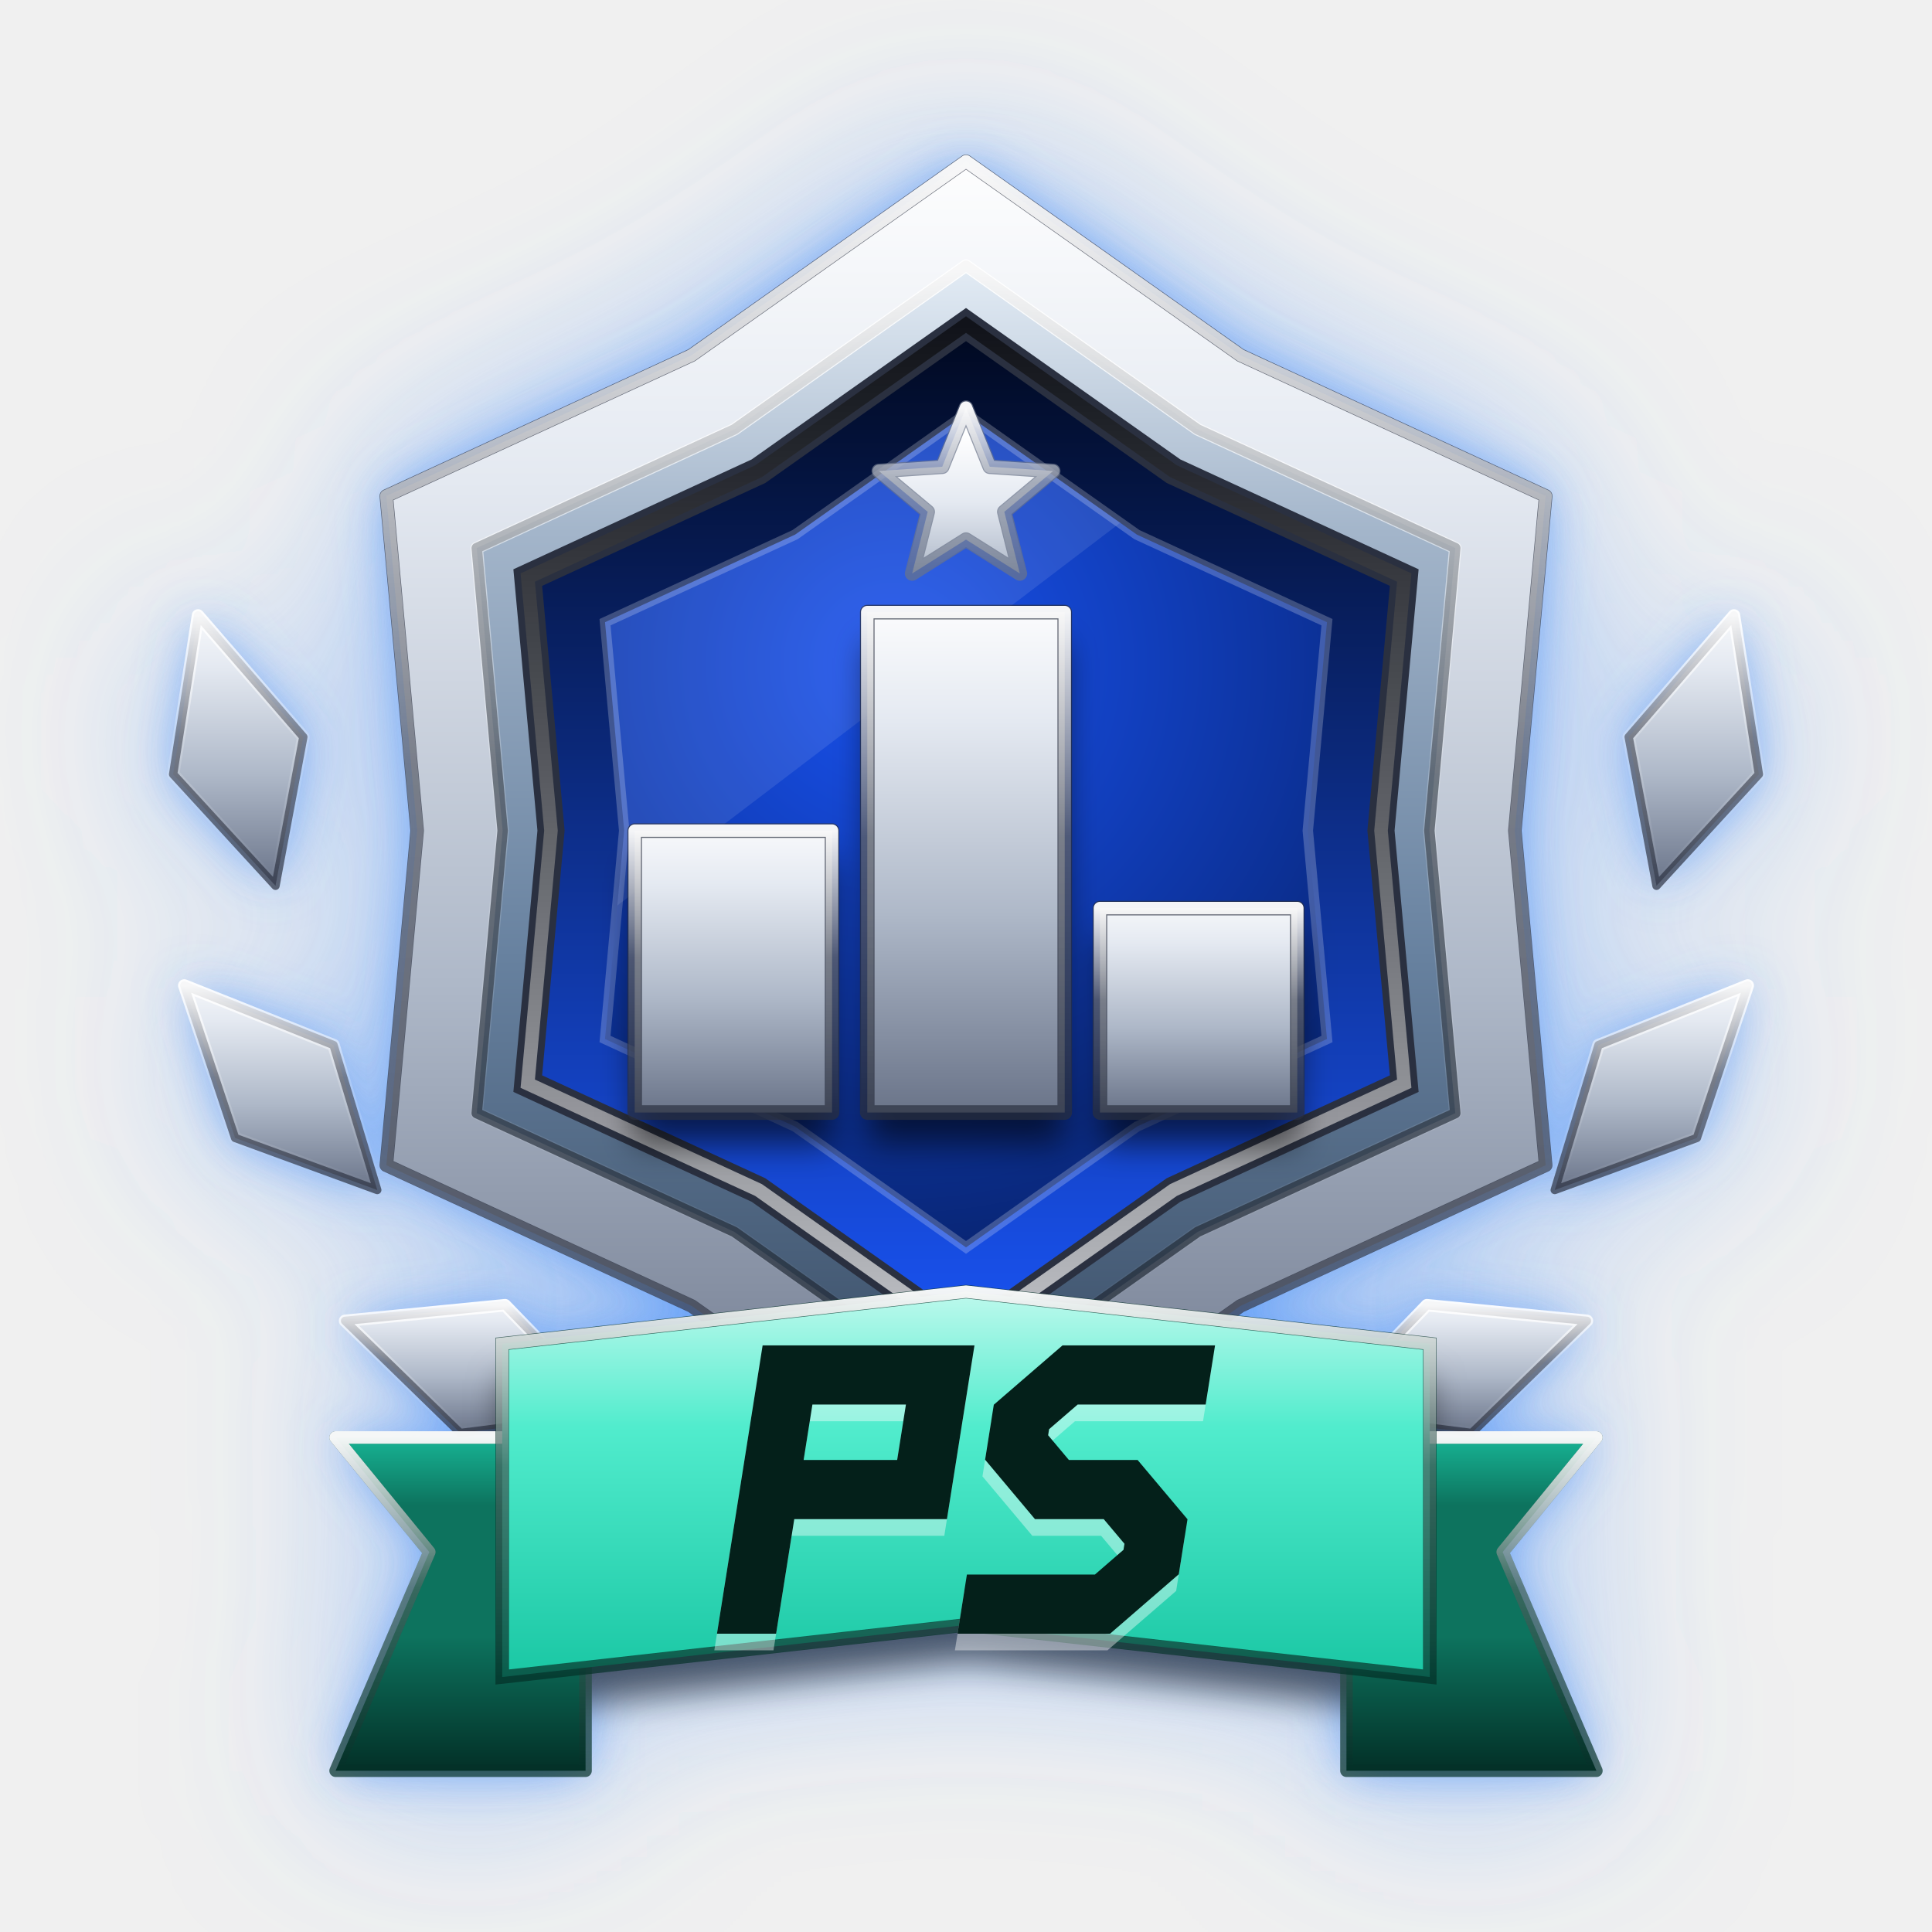
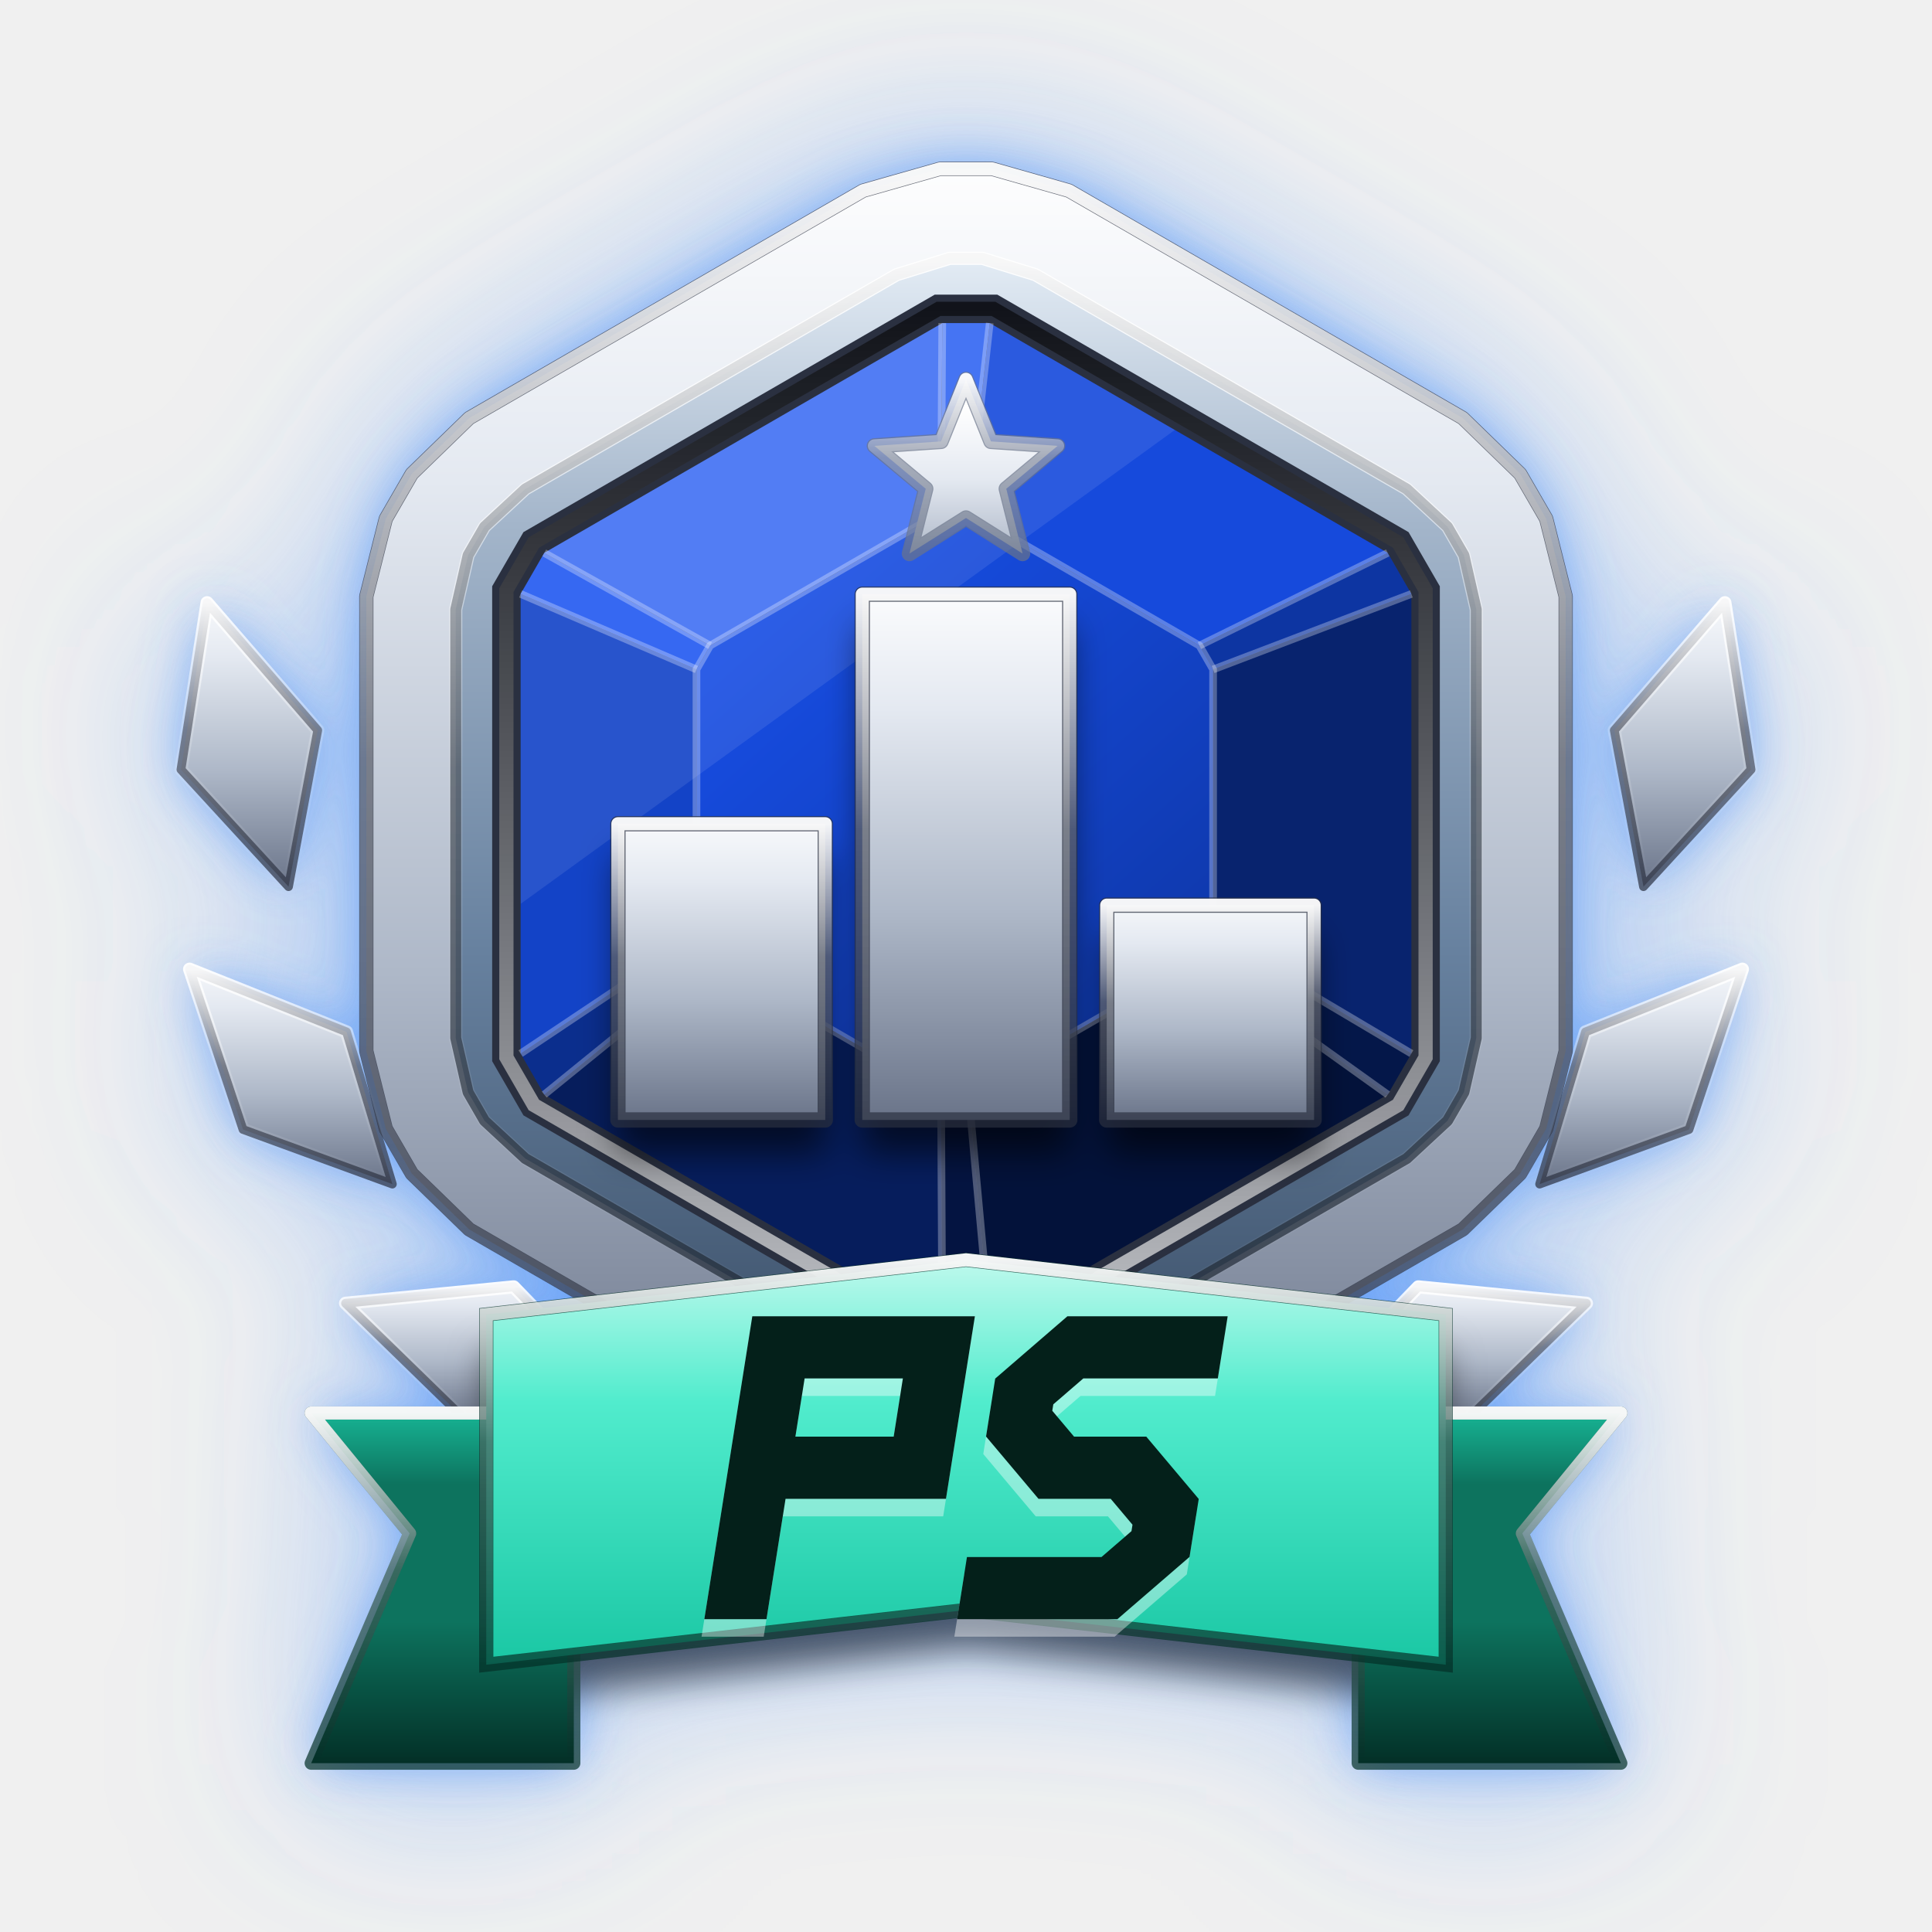
<svg xmlns="http://www.w3.org/2000/svg" viewBox="0 0 256 256" width="256" height="256">
  <defs>
    <linearGradient id="season-finalist-ps-rim" x1="0" y1="0" x2="0" y2="1">
      <stop offset="0" stop-color="#fff" stop-opacity="0.95" />
      <stop offset="0.45" stop-color="#fff" stop-opacity="0.2" />
      <stop offset="1" stop-color="#fff" stop-opacity="0" />
    </linearGradient>
    <linearGradient id="season-finalist-ps-lip" x1="0" y1="0" x2="0" y2="1">
      <stop offset="0" stop-color="#000" stop-opacity="0.6" />
      <stop offset="1" stop-color="#fff" stop-opacity="0.7" />
    </linearGradient>
    <filter id="season-finalist-ps-sh" x="-30%" y="-30%" width="160%" height="160%">
      <feGaussianBlur stdDeviation="1.6" />
    </filter>
    <mask id="season-finalist-ps-notch" maskUnits="userSpaceOnUse" x="-200" y="-200" width="656" height="656">
      <rect x="-200" y="-200" width="656" height="656" fill="#fff" />
    </mask>
-     <linearGradient id="season-finalist-ps-g0" gradientUnits="userSpaceOnUse" x1="0" y1="186.38" x2="0" y2="201.25">
-       <stop offset="0" stop-color="#ffffff" />
-       <stop offset="0.25" stop-color="#e4e9f1" />
-       <stop offset="0.62" stop-color="#aeb8c8" />
-       <stop offset="1" stop-color="#6a7489" />
-     </linearGradient>
-     <linearGradient id="season-finalist-ps-g1" gradientUnits="userSpaceOnUse" x1="0" y1="171.57" x2="0" y2="185.84">
-       <stop offset="0" stop-color="#ffffff" />
-       <stop offset="0.25" stop-color="#e4e9f1" />
-       <stop offset="0.62" stop-color="#aeb8c8" />
-       <stop offset="1" stop-color="#6a7489" />
-     </linearGradient>
-     <linearGradient id="season-finalist-ps-g2" gradientUnits="userSpaceOnUse" x1="0" y1="140.87" x2="0" y2="162.51">
-       <stop offset="0" stop-color="#ffffff" />
-       <stop offset="0.25" stop-color="#e4e9f1" />
-       <stop offset="0.62" stop-color="#aeb8c8" />
-       <stop offset="1" stop-color="#6a7489" />
-     </linearGradient>
-     <linearGradient id="season-finalist-ps-g3" gradientUnits="userSpaceOnUse" x1="0" y1="105.34" x2="0" y2="133.3">
-       <stop offset="0" stop-color="#ffffff" />
-       <stop offset="0.25" stop-color="#e4e9f1" />
-       <stop offset="0.62" stop-color="#aeb8c8" />
-       <stop offset="1" stop-color="#6a7489" />
-     </linearGradient>
-     <linearGradient id="season-finalist-ps-disha" gradientUnits="userSpaceOnUse" x1="0" y1="81" x2="0" y2="175">
-       <stop offset="0" stop-color="#010a23" />
-       <stop offset="1" stop-color="#1952f0" />
-     </linearGradient>
-     <radialGradient id="season-finalist-ps-dishb" gradientUnits="userSpaceOnUse" cx="121.07" cy="111.99" r="68.04">
+     <linearGradient id="season-finalist-ps-g0" gradientUnits="userSpaceOnUse" x1="0" y1="182.18" x2="0" y2="197.05">
+       <stop offset="0" stop-color="#ffffff" />
+       <stop offset="0.25" stop-color="#e4e9f1" />
+       <stop offset="0.62" stop-color="#aeb8c8" />
+       <stop offset="1" stop-color="#6a7489" />
+     </linearGradient>
+     <linearGradient id="season-finalist-ps-g1" gradientUnits="userSpaceOnUse" x1="0" y1="168.32" x2="0" y2="182.59">
+       <stop offset="0" stop-color="#ffffff" />
+       <stop offset="0.25" stop-color="#e4e9f1" />
+       <stop offset="0.62" stop-color="#aeb8c8" />
+       <stop offset="1" stop-color="#6a7489" />
+     </linearGradient>
+     <linearGradient id="season-finalist-ps-g2" gradientUnits="userSpaceOnUse" x1="0" y1="139.29" x2="0" y2="160.93">
+       <stop offset="0" stop-color="#ffffff" />
+       <stop offset="0.25" stop-color="#e4e9f1" />
+       <stop offset="0.62" stop-color="#aeb8c8" />
+       <stop offset="1" stop-color="#6a7489" />
+     </linearGradient>
+     <linearGradient id="season-finalist-ps-g3" gradientUnits="userSpaceOnUse" x1="0" y1="105.8" x2="0" y2="133.75">
+       <stop offset="0" stop-color="#ffffff" />
+       <stop offset="0.25" stop-color="#e4e9f1" />
+       <stop offset="0.62" stop-color="#aeb8c8" />
+       <stop offset="1" stop-color="#6a7489" />
+     </linearGradient>
+     <linearGradient id="season-finalist-ps-pl" gradientUnits="userSpaceOnUse" x1="103.37" y1="99.54" x2="150.58" y2="152.61">
      <stop offset="0" stop-color="#1952f0" />
-       <stop offset="0.55" stop-color="#0d34a0" />
-       <stop offset="1" stop-color="#061d5b" />
-     </radialGradient>
-     <clipPath id="season-finalist-ps-dishc">
-       <path d="M128 87.98L144.41 99.58L162.66 107.99L160.82 128L162.66 148.01L144.41 156.42L128 168.02L111.59 156.42L93.34 148.01L95.18 128L93.34 107.99L111.59 99.58Z" />
+       <stop offset="1" stop-color="#0d34a0" />
+     </linearGradient>
+     <clipPath id="season-finalist-ps-gl">
+       <path d="M125.83 82.25L130.17 82.25L166.54 103.25L168.7 107L168.7 149L166.54 152.75L130.17 173.75L125.83 173.75L89.46 152.75L87.3 149L87.3 107L89.46 103.25Z" />
    </clipPath>
    <linearGradient id="season-finalist-ps-g4" gradientUnits="userSpaceOnUse" x1="0" y1="126" x2="0" y2="155.07">
      <stop offset="0" stop-color="#ffffff" />
      <stop offset="0.25" stop-color="#e4e9f1" />
      <stop offset="0.62" stop-color="#aeb8c8" />
      <stop offset="1" stop-color="#6a7489" />
    </linearGradient>
    <linearGradient id="season-finalist-ps-g5" gradientUnits="userSpaceOnUse" x1="0" y1="105.02" x2="0" y2="155.07">
      <stop offset="0" stop-color="#ffffff" />
      <stop offset="0.25" stop-color="#e4e9f1" />
      <stop offset="0.62" stop-color="#aeb8c8" />
      <stop offset="1" stop-color="#6a7489" />
    </linearGradient>
    <linearGradient id="season-finalist-ps-g6" gradientUnits="userSpaceOnUse" x1="0" y1="133.44" x2="0" y2="155.07">
      <stop offset="0" stop-color="#ffffff" />
      <stop offset="0.25" stop-color="#e4e9f1" />
      <stop offset="0.62" stop-color="#aeb8c8" />
      <stop offset="1" stop-color="#6a7489" />
    </linearGradient>
    <linearGradient id="season-finalist-ps-g7" gradientUnits="userSpaceOnUse" x1="0" y1="85.39" x2="0" y2="103.31">
      <stop offset="0" stop-color="#ffffff" />
      <stop offset="0.25" stop-color="#ffffff" />
      <stop offset="0.62" stop-color="#e4e9f1" />
      <stop offset="1" stop-color="#aeb8c8" />
    </linearGradient>
-     <linearGradient id="season-finalist-ps-sea" gradientUnits="userSpaceOnUse" x1="0" y1="172.27" x2="0" y2="209.27">
+     <linearGradient id="season-finalist-ps-sea" gradientUnits="userSpaceOnUse" x1="0" y1="167.85" x2="0" y2="204.85">
      <stop offset="0" stop-color="#bef9ed" />
      <stop offset="0.35" stop-color="#51eccd" />
      <stop offset="1" stop-color="#1ac7a4" />
    </linearGradient>
-     <linearGradient id="season-finalist-ps-g8" gradientUnits="userSpaceOnUse" x1="0" y1="184.27" x2="0" y2="218.27">
+     <linearGradient id="season-finalist-ps-g8" gradientUnits="userSpaceOnUse" x1="0" y1="179.85" x2="0" y2="213.85">
      <stop offset="0" stop-color="#1ac7a4" />
      <stop offset="0.25" stop-color="#0d735e" />
      <stop offset="0.62" stop-color="#0d735e" />
      <stop offset="1" stop-color="#033027" />
    </linearGradient>
    <filter id="season-finalist-ps-aw" x="-60%" y="-60%" width="220%" height="220%">
      <feGaussianBlur stdDeviation="9" />
    </filter>
    <filter id="season-finalist-ps-at" x="-60%" y="-60%" width="220%" height="220%">
      <feGaussianBlur stdDeviation="2.4" />
    </filter>
-     <linearGradient id="season-finalist-ps-g9" gradientUnits="userSpaceOnUse" x1="0" y1="71.75" x2="0" y2="182.25">
+     <linearGradient id="season-finalist-ps-g9" gradientUnits="userSpaceOnUse" x1="0" y1="74.33" x2="0" y2="179.67">
      <stop offset="0" stop-color="#e8f0f8" />
      <stop offset="0.25" stop-color="#a3b5ca" />
      <stop offset="0.62" stop-color="#67819f" />
      <stop offset="1" stop-color="#3b4f68" />
    </linearGradient>
-     <linearGradient id="season-finalist-ps-g10" gradientUnits="userSpaceOnUse" x1="0" y1="61.73" x2="0" y2="192.27">
+     <linearGradient id="season-finalist-ps-g10" gradientUnits="userSpaceOnUse" x1="0" y1="66.15" x2="0" y2="187.85">
      <stop offset="0" stop-color="#ffffff" />
      <stop offset="0.25" stop-color="#e4e9f1" />
      <stop offset="0.62" stop-color="#aeb8c8" />
      <stop offset="1" stop-color="#6a7489" />
    </linearGradient>
    <clipPath id="season-finalist-ps-clip">
-       <path d="M128 81L147.27 94.62L168.7 104.5L166.54 128L168.7 151.5L147.27 161.38L128 175L108.73 161.38L87.3 151.5L89.46 128L87.3 104.5L108.73 94.62Z" />
+       <path d="M125.83 82.25L130.17 82.25L166.54 103.25L168.7 107L168.7 149L166.54 152.75L130.17 173.75L125.83 173.75L89.46 152.75L87.3 149L87.3 107L89.46 103.25Z" />
    </clipPath>
  </defs>
-   <g transform="translate(128 128) scale(1.38) translate(-128 -141)">
+   <g transform="translate(128 128) scale(1.45) translate(-128 -141)">
    <g data-camada="aura" opacity="0.85" fill="#3886fa">
-       <path d="M128 63.73L154.35 82.36L183.66 95.87L180.7 128L183.66 160.13L154.35 173.64L128 192.27L101.65 173.64L72.34 160.13L75.3 128L72.34 95.87L101.65 82.36ZM132.13 193.01L145.9 188.38L158.86 196.77L144.09 201.25ZM111.91 201.25L97.14 196.77L110.1 188.38L123.87 193.01ZM162.14 184.01L172.26 173.57L187.62 175.07L176.56 185.84ZM79.44 185.84L68.38 175.07L83.74 173.57L93.86 184.01ZM184.53 162.51L188.73 148.59L203.06 142.87L198.18 157.51ZM57.82 157.51L52.94 142.87L67.27 148.59L71.47 162.51ZM194.3 133.3L191.63 119.01L201.74 107.34L204.13 122.59ZM51.87 122.59L54.26 107.34L64.37 119.01L61.7 133.3ZM83.47 177.27L128 172.27L172.53 177.27L172.53 209.27L128 204.27L83.47 209.27ZM91.47 186.27L67.47 186.27L76.47 197.27L67.47 218.27L91.47 218.27ZM164.53 218.27L188.53 218.27L179.53 197.27L188.53 186.27L164.53 186.27Z" filter="url(#season-finalist-ps-aw)" opacity="0.63" />
-       <path d="M128 63.73L154.35 82.36L183.66 95.87L180.7 128L183.66 160.13L154.35 173.64L128 192.27L101.65 173.64L72.34 160.13L75.3 128L72.34 95.87L101.65 82.36ZM132.13 193.01L145.9 188.38L158.86 196.77L144.09 201.25ZM111.91 201.25L97.14 196.77L110.1 188.38L123.87 193.01ZM162.14 184.01L172.26 173.57L187.62 175.07L176.56 185.84ZM79.44 185.84L68.38 175.07L83.74 173.57L93.86 184.01ZM184.53 162.51L188.73 148.59L203.06 142.87L198.18 157.51ZM57.82 157.51L52.94 142.87L67.27 148.59L71.47 162.51ZM194.3 133.3L191.63 119.01L201.74 107.34L204.13 122.59ZM51.87 122.59L54.26 107.34L64.37 119.01L61.7 133.3ZM83.47 177.27L128 172.27L172.53 177.27L172.53 209.27L128 204.27L83.47 209.27ZM91.47 186.27L67.47 186.27L76.47 197.27L67.47 218.27L91.47 218.27ZM164.53 218.27L188.53 218.27L179.53 197.27L188.53 186.27L164.53 186.27Z" filter="url(#season-finalist-ps-at)" opacity="0.78" />
+       <path d="M118.59 70.15L125.62 68.15L130.38 68.15L137.41 70.15L173.4 90.93L178.64 96.02L181.02 100.13L182.8 107.22L182.8 148.78L181.02 155.87L178.64 159.98L173.4 165.07L137.41 185.85L130.38 187.85L125.62 187.85L118.59 185.85L82.6 165.07L77.36 159.98L74.98 155.87L73.2 148.78L73.2 107.22L74.98 100.13L77.36 96.02L82.6 90.93ZM131.06 188.81L144.84 184.18L157.79 192.56L143.03 197.05ZM112.97 197.05L98.21 192.56L111.16 184.18L124.94 188.81ZM159.22 180.76L169.34 170.32L184.7 171.82L173.64 182.59ZM82.36 182.59L71.3 171.82L86.66 170.32L96.78 180.76ZM180.42 160.93L184.61 147.02L198.95 141.29L194.07 155.94ZM61.93 155.94L57.05 141.29L71.39 147.02L75.58 160.93ZM189.91 133.75L187.24 119.46L197.35 107.8L199.74 123.05ZM56.26 123.05L58.65 107.8L68.76 119.46L66.09 133.75ZM84.16 172.85L128 167.85L171.84 172.85L171.84 204.85L128 199.85L84.16 204.85ZM92.16 181.85L68.16 181.85L77.16 192.85L68.16 213.85L92.16 213.85ZM163.84 213.85L187.84 213.85L178.84 192.85L187.84 181.85L163.84 181.85Z" filter="url(#season-finalist-ps-aw)" opacity="0.63" />
+       <path d="M118.59 70.15L125.62 68.15L130.38 68.15L137.41 70.15L173.4 90.93L178.64 96.02L181.02 100.13L182.8 107.22L182.8 148.78L181.02 155.87L178.64 159.98L173.4 165.07L137.41 185.85L130.38 187.85L125.62 187.85L118.59 185.85L82.6 165.07L77.36 159.98L74.98 155.87L73.2 148.78L73.2 107.22L74.98 100.13L77.36 96.02L82.6 90.93ZM131.06 188.81L144.84 184.18L157.79 192.56L143.03 197.05ZM112.97 197.05L98.21 192.56L111.16 184.18L124.94 188.81ZM159.22 180.76L169.34 170.32L184.7 171.82L173.64 182.59ZM82.36 182.59L71.3 171.82L86.66 170.32L96.78 180.76ZM180.42 160.93L184.61 147.02L198.95 141.29L194.07 155.94ZM61.93 155.94L57.05 141.29L71.39 147.02L75.58 160.93ZM189.91 133.75L187.24 119.46L197.35 107.8L199.74 123.05ZM56.26 123.05L58.65 107.8L68.76 119.46L66.09 133.75ZM84.16 172.85L128 167.85L171.84 172.85L171.84 204.85L128 199.85L84.16 204.85ZM92.16 181.85L68.16 181.85L77.16 192.85L68.16 213.85L92.16 213.85ZM163.84 213.85L187.84 213.85L178.84 192.85L187.84 181.85L163.84 181.85Z" filter="url(#season-finalist-ps-at)" opacity="0.78" />
    </g>
    <g data-camada="raios" />
    <g data-camada="ornamentos">
-       <path d="M132.13 193.01L145.9 188.38L158.86 196.77L144.09 201.25Z" fill="url(#season-finalist-ps-g0)" stroke="#2a3040" stroke-opacity="0.7" stroke-width="0.8" stroke-linejoin="round" />
-       <path d="M132.13 193.01L145.9 188.38L158.86 196.77L144.09 201.25Z" fill="none" stroke="url(#season-finalist-ps-rim)" stroke-width="1.2" stroke-linejoin="round" />
-       <path d="M111.91 201.25L97.14 196.77L110.1 188.38L123.87 193.01Z" fill="url(#season-finalist-ps-g0)" stroke="#2a3040" stroke-opacity="0.7" stroke-width="0.8" stroke-linejoin="round" />
-       <path d="M111.91 201.25L97.14 196.77L110.1 188.38L123.87 193.01Z" fill="none" stroke="url(#season-finalist-ps-rim)" stroke-width="1.2" stroke-linejoin="round" />
-       <path d="M162.14 184.01L172.26 173.57L187.62 175.07L176.56 185.84Z" fill="url(#season-finalist-ps-g1)" stroke="#2a3040" stroke-opacity="0.7" stroke-width="0.8" stroke-linejoin="round" />
-       <path d="M162.14 184.01L172.26 173.57L187.62 175.07L176.56 185.84Z" fill="none" stroke="url(#season-finalist-ps-rim)" stroke-width="1.2" stroke-linejoin="round" />
-       <path d="M79.44 185.84L68.38 175.07L83.74 173.57L93.86 184.01Z" fill="url(#season-finalist-ps-g1)" stroke="#2a3040" stroke-opacity="0.7" stroke-width="0.8" stroke-linejoin="round" />
-       <path d="M79.44 185.84L68.38 175.07L83.74 173.57L93.86 184.01Z" fill="none" stroke="url(#season-finalist-ps-rim)" stroke-width="1.2" stroke-linejoin="round" />
-       <path d="M184.53 162.51L188.73 148.59L203.06 142.87L198.18 157.51Z" fill="url(#season-finalist-ps-g2)" stroke="#2a3040" stroke-opacity="0.7" stroke-width="0.8" stroke-linejoin="round" />
-       <path d="M184.53 162.51L188.73 148.59L203.06 142.87L198.18 157.51Z" fill="none" stroke="url(#season-finalist-ps-rim)" stroke-width="1.2" stroke-linejoin="round" />
-       <path d="M57.82 157.51L52.94 142.87L67.27 148.59L71.47 162.51Z" fill="url(#season-finalist-ps-g2)" stroke="#2a3040" stroke-opacity="0.7" stroke-width="0.8" stroke-linejoin="round" />
-       <path d="M57.82 157.51L52.94 142.87L67.27 148.59L71.47 162.51Z" fill="none" stroke="url(#season-finalist-ps-rim)" stroke-width="1.2" stroke-linejoin="round" />
-       <path d="M194.3 133.3L191.63 119.01L201.74 107.34L204.13 122.59Z" fill="url(#season-finalist-ps-g3)" stroke="#2a3040" stroke-opacity="0.7" stroke-width="0.8" stroke-linejoin="round" />
-       <path d="M194.3 133.3L191.63 119.01L201.74 107.34L204.13 122.59Z" fill="none" stroke="url(#season-finalist-ps-rim)" stroke-width="1.2" stroke-linejoin="round" />
-       <path d="M51.87 122.59L54.26 107.34L64.37 119.01L61.7 133.3Z" fill="url(#season-finalist-ps-g3)" stroke="#2a3040" stroke-opacity="0.7" stroke-width="0.8" stroke-linejoin="round" />
-       <path d="M51.87 122.59L54.26 107.34L64.37 119.01L61.7 133.3Z" fill="none" stroke="url(#season-finalist-ps-rim)" stroke-width="1.2" stroke-linejoin="round" />
+       <path d="M131.06 188.81L144.84 184.18L157.79 192.56L143.03 197.05Z" fill="url(#season-finalist-ps-g0)" stroke="#2a3040" stroke-opacity="0.7" stroke-width="0.8" stroke-linejoin="round" />
+       <path d="M131.06 188.81L144.84 184.18L157.79 192.56L143.03 197.05Z" fill="none" stroke="url(#season-finalist-ps-rim)" stroke-width="1.2" stroke-linejoin="round" />
+       <path d="M112.97 197.05L98.21 192.56L111.16 184.18L124.94 188.81Z" fill="url(#season-finalist-ps-g0)" stroke="#2a3040" stroke-opacity="0.7" stroke-width="0.8" stroke-linejoin="round" />
+       <path d="M112.97 197.05L98.21 192.56L111.16 184.18L124.94 188.81Z" fill="none" stroke="url(#season-finalist-ps-rim)" stroke-width="1.2" stroke-linejoin="round" />
+       <path d="M159.22 180.76L169.34 170.32L184.7 171.82L173.64 182.59Z" fill="url(#season-finalist-ps-g1)" stroke="#2a3040" stroke-opacity="0.7" stroke-width="0.8" stroke-linejoin="round" />
+       <path d="M159.22 180.76L169.34 170.32L184.7 171.82L173.64 182.59Z" fill="none" stroke="url(#season-finalist-ps-rim)" stroke-width="1.2" stroke-linejoin="round" />
+       <path d="M82.36 182.59L71.3 171.82L86.66 170.32L96.78 180.76Z" fill="url(#season-finalist-ps-g1)" stroke="#2a3040" stroke-opacity="0.7" stroke-width="0.8" stroke-linejoin="round" />
+       <path d="M82.36 182.59L71.3 171.82L86.66 170.32L96.78 180.76Z" fill="none" stroke="url(#season-finalist-ps-rim)" stroke-width="1.2" stroke-linejoin="round" />
+       <path d="M180.42 160.93L184.61 147.02L198.95 141.29L194.07 155.94Z" fill="url(#season-finalist-ps-g2)" stroke="#2a3040" stroke-opacity="0.7" stroke-width="0.8" stroke-linejoin="round" />
+       <path d="M180.42 160.93L184.61 147.02L198.95 141.29L194.07 155.94Z" fill="none" stroke="url(#season-finalist-ps-rim)" stroke-width="1.2" stroke-linejoin="round" />
+       <path d="M61.93 155.94L57.05 141.29L71.39 147.02L75.58 160.93Z" fill="url(#season-finalist-ps-g2)" stroke="#2a3040" stroke-opacity="0.7" stroke-width="0.8" stroke-linejoin="round" />
+       <path d="M61.93 155.94L57.05 141.29L71.39 147.02L75.58 160.93Z" fill="none" stroke="url(#season-finalist-ps-rim)" stroke-width="1.2" stroke-linejoin="round" />
+       <path d="M189.91 133.75L187.24 119.46L197.35 107.8L199.74 123.05Z" fill="url(#season-finalist-ps-g3)" stroke="#2a3040" stroke-opacity="0.7" stroke-width="0.8" stroke-linejoin="round" />
+       <path d="M189.91 133.75L187.24 119.46L197.35 107.8L199.74 123.05Z" fill="none" stroke="url(#season-finalist-ps-rim)" stroke-width="1.2" stroke-linejoin="round" />
+       <path d="M56.26 123.05L58.65 107.8L68.76 119.46L66.09 133.75Z" fill="url(#season-finalist-ps-g3)" stroke="#2a3040" stroke-opacity="0.7" stroke-width="0.8" stroke-linejoin="round" />
+       <path d="M56.26 123.05L58.65 107.8L68.76 119.46L66.09 133.75Z" fill="none" stroke="url(#season-finalist-ps-rim)" stroke-width="1.2" stroke-linejoin="round" />
    </g>
    <g data-camada="moldura" mask="url(#season-finalist-ps-notch)">
-       <path d="M128 63.73L154.35 82.36L183.66 95.87L180.7 128L183.66 160.13L154.35 173.64L128 192.27L101.65 173.64L72.34 160.13L75.3 128L72.34 95.87L101.65 82.36Z" fill="url(#season-finalist-ps-g10)" stroke="#2a3040" stroke-opacity="0.7" stroke-width="1.3" stroke-linejoin="round" />
-       <path d="M128 63.73L154.35 82.36L183.66 95.87L180.7 128L183.66 160.13L154.35 173.64L128 192.27L101.65 173.64L72.34 160.13L75.3 128L72.34 95.87L101.65 82.36Z" fill="none" stroke="url(#season-finalist-ps-rim)" stroke-width="1.2" stroke-linejoin="round" />
+       <path d="M118.59 70.15L125.62 68.15L130.38 68.15L137.41 70.15L173.4 90.93L178.64 96.02L181.02 100.13L182.8 107.22L182.8 148.78L181.02 155.87L178.64 159.98L173.4 165.07L137.41 185.85L130.38 187.85L125.62 187.85L118.59 185.85L82.6 165.07L77.36 159.98L74.98 155.87L73.2 148.78L73.2 107.22L74.98 100.13L77.36 96.02L82.6 90.93Z" fill="url(#season-finalist-ps-g10)" stroke="#2a3040" stroke-opacity="0.7" stroke-width="1.3" stroke-linejoin="round" />
+       <path d="M118.59 70.15L125.62 68.15L130.38 68.15L137.41 70.15L173.4 90.93L178.64 96.02L181.02 100.13L182.8 107.22L182.8 148.78L181.02 155.87L178.64 159.98L173.4 165.07L137.41 185.85L130.38 187.85L125.62 187.85L118.59 185.85L82.6 165.07L77.36 159.98L74.98 155.87L73.2 148.78L73.2 107.22L74.98 100.13L77.36 96.02L82.6 90.93Z" fill="none" stroke="url(#season-finalist-ps-rim)" stroke-width="1.2" stroke-linejoin="round" />
    </g>
    <g data-camada="anel">
-       <path d="M128 73.75L150.24 89.47L174.98 100.87L172.49 128L174.98 155.13L150.24 166.53L128 182.25L105.76 166.53L81.02 155.13L83.51 128L81.02 100.87L105.76 89.47Z" fill="url(#season-finalist-ps-g9)" stroke="#17212e" stroke-opacity="0.7" stroke-width="1" stroke-linejoin="round" />
-       <path d="M128 73.75L150.24 89.47L174.98 100.87L172.49 128L174.98 155.13L150.24 166.53L128 182.25L105.76 166.53L81.02 155.13L83.51 128L81.02 100.87L105.76 89.47Z" fill="none" stroke="url(#season-finalist-ps-rim)" stroke-width="1.2" stroke-linejoin="round" />
+       <path d="M121.65 77.83L126.5 76.33L129.5 76.33L134.35 77.83L168.28 97.41L172 100.86L173.5 103.46L174.63 108.41L174.63 147.59L173.5 152.54L172 155.14L168.28 158.59L134.35 178.17L129.5 179.67L126.5 179.67L121.65 178.17L87.72 158.59L84 155.14L82.5 152.54L81.37 147.59L81.37 108.41L82.5 103.46L84 100.86L87.72 97.41Z" fill="url(#season-finalist-ps-g9)" stroke="#17212e" stroke-opacity="0.7" stroke-width="1" stroke-linejoin="round" />
+       <path d="M121.65 77.83L126.5 76.33L129.5 76.33L134.35 77.83L168.28 97.41L172 100.86L173.5 103.46L174.63 108.41L174.63 147.59L173.5 152.54L172 155.14L168.28 158.59L134.35 178.17L129.5 179.67L126.5 179.67L121.65 178.17L87.72 158.59L84 155.14L82.5 152.54L81.37 147.59L81.37 108.41L82.5 103.46L84 100.86L87.72 97.41Z" fill="none" stroke="url(#season-finalist-ps-rim)" stroke-width="1.2" stroke-linejoin="round" />
    </g>
    <g data-camada="detalhes" />
    <g data-camada="sulco">
-       <path d="M128 77.82L148.58 92.36L171.46 102.91L169.15 128L171.46 153.09L148.58 163.64L128 178.18L107.42 163.64L84.54 153.09L86.85 128L84.54 102.91L107.42 92.36Z" fill="#2a3040" />
-       <path d="M128 79.41L147.92 93.49L170.08 103.7L167.85 128L170.08 152.3L147.92 162.51L128 176.59L108.08 162.51L85.92 152.3L88.15 128L85.92 103.7L108.08 93.49Z" fill="none" stroke="url(#season-finalist-ps-lip)" stroke-width="1.3" />
+       <path d="M125.14 79.65L130.86 79.65L168.44 101.35L171.3 106.3L171.3 149.7L168.44 154.65L130.86 176.35L125.14 176.35L87.56 154.65L84.7 149.7L84.7 106.3L87.56 101.35Z" fill="#2a3040" />
+       <path d="M125.49 80.95L130.51 80.95L167.49 102.3L170 106.65L170 149.35L167.49 153.7L130.51 175.05L125.49 175.05L88.51 153.7L86 149.35L86 106.65L88.51 102.3Z" fill="none" stroke="url(#season-finalist-ps-lip)" stroke-width="1.3" />
    </g>
    <g data-camada="placa">
-       <path d="M128 81L147.27 94.62L168.7 104.5L166.54 128L168.7 151.5L147.27 161.38L128 175L108.73 161.38L87.3 151.5L89.46 128L87.3 104.5L108.73 94.62Z" fill="url(#season-finalist-ps-disha)" />
-       <path d="M128 87.98L144.41 99.58L162.66 107.99L160.82 128L162.66 148.01L144.41 156.42L128 168.02L111.59 156.42L93.34 148.01L95.18 128L93.34 107.99L111.59 99.58Z" fill="url(#season-finalist-ps-dishb)" />
-       <g clip-path="url(#season-finalist-ps-dishc)">
-         <path d="M91.34 85.98L159.19 85.98L91.34 137.61Z" fill="#fff" opacity="0.1" />
-       </g>
-       <path d="M128 87.98L144.41 99.58L162.66 107.99L160.82 128L162.66 148.01L144.41 156.42L128 168.02L111.59 156.42L93.34 148.01L95.18 128L93.34 107.99L111.59 99.58Z" fill="none" stroke="#fff" stroke-opacity="0.22" stroke-width="1" />
+       <path d="M125.83 82.25L130.17 82.25L128.23 99.54L125.72 99.54Z" fill="#3366f2" />
+       <path d="M130.17 82.25L166.54 103.25L149.33 111.72L128.23 99.54Z" fill="#164adc" />
+       <path d="M166.54 103.25L168.7 107L150.58 113.9L149.33 111.72Z" fill="#0d35a2" />
+       <path d="M168.7 107L168.7 149L150.58 138.26L150.58 113.9Z" fill="#08236e" />
+       <path d="M168.7 149L166.54 152.75L149.33 140.43L150.58 138.26Z" fill="#041749" />
+       <path d="M166.54 152.75L130.17 173.75L128.23 152.61L149.33 140.43Z" fill="#03123a" />
+       <path d="M130.17 173.75L125.83 173.75L125.72 152.61L128.23 152.61Z" fill="#041441" />
+       <path d="M125.83 173.75L89.46 152.75L104.62 140.43L125.72 152.61Z" fill="#061d5c" />
+       <path d="M89.46 152.75L87.3 149L103.37 138.26L104.62 140.43Z" fill="#0b2e8d" />
+       <path d="M87.3 149L87.3 107L103.37 113.9L103.37 138.26Z" fill="#1343c7" />
+       <path d="M87.3 107L89.46 103.25L104.62 111.72L103.37 113.9Z" fill="#2259f1" />
+       <path d="M89.46 103.25L125.83 82.25L125.72 99.54L104.62 111.72Z" fill="#4170f3" />
+       <path d="M125.72 99.54L128.23 99.54L149.33 111.72L150.58 113.9L150.58 138.26L149.33 140.43L128.23 152.61L125.72 152.61L104.62 140.43L103.37 138.26L103.37 113.9L104.62 111.72Z" fill="url(#season-finalist-ps-pl)" />
+       <g stroke="#fff" stroke-opacity="0.3" stroke-width="0.7" fill="none">
+         <line x1="125.83" y1="82.25" x2="125.72" y2="99.54" />
+         <line x1="130.17" y1="82.25" x2="128.23" y2="99.54" />
+         <line x1="166.54" y1="103.25" x2="149.33" y2="111.72" />
+         <line x1="168.7" y1="107" x2="150.58" y2="113.9" />
+         <line x1="168.7" y1="149" x2="150.58" y2="138.26" />
+         <line x1="166.54" y1="152.75" x2="149.33" y2="140.43" />
+         <line x1="130.17" y1="173.75" x2="128.23" y2="152.61" />
+         <line x1="125.83" y1="173.75" x2="125.72" y2="152.61" />
+         <line x1="89.46" y1="152.75" x2="104.62" y2="140.43" />
+         <line x1="87.3" y1="149" x2="103.37" y2="138.26" />
+         <line x1="87.3" y1="107" x2="103.37" y2="113.9" />
+         <line x1="89.46" y1="103.25" x2="104.62" y2="111.72" />
+         <path d="M125.72 99.54L128.23 99.54L149.33 111.72L150.58 113.9L150.58 138.26L149.33 140.43L128.23 152.61L125.72 152.61L104.62 140.43L103.37 138.26L103.37 113.9L104.62 111.72Z" />
+       </g>
+       <g clip-path="url(#season-finalist-ps-gl)">
+         <path d="M87.3 82.25L160.56 82.25L87.3 135.32Z" fill="#fff" opacity="0.09" />
+       </g>
    </g>
    <g data-camada="centro">
      <g fill="#000" opacity="0.6" filter="url(#season-finalist-ps-sh)">
        <path d="M96.19 131L115.14 131L115.14 158.07L96.19 158.07Z" />
        <path d="M118.52 110.02L137.48 110.02L137.48 158.07L118.52 158.07Z" />
        <path d="M140.86 138.44L159.81 138.44L159.81 158.07L140.86 158.07Z" />
      </g>
      <path d="M96.19 128L115.14 128L115.14 155.07L96.19 155.07Z" fill="url(#season-finalist-ps-g4)" stroke="#2a3040" stroke-opacity="0.7" stroke-width="1.4" stroke-linejoin="round" />
      <path d="M96.19 128L115.14 128L115.14 155.07L96.19 155.07Z" fill="none" stroke="url(#season-finalist-ps-rim)" stroke-width="1.2" stroke-linejoin="round" />
      <path d="M118.52 107.02L137.48 107.02L137.48 155.07L118.52 155.07Z" fill="url(#season-finalist-ps-g5)" stroke="#2a3040" stroke-opacity="0.7" stroke-width="1.4" stroke-linejoin="round" />
      <path d="M118.52 107.02L137.48 107.02L137.48 155.07L118.52 155.07Z" fill="none" stroke="url(#season-finalist-ps-rim)" stroke-width="1.2" stroke-linejoin="round" />
      <path d="M140.86 135.44L159.81 135.44L159.81 155.07L140.86 155.07Z" fill="url(#season-finalist-ps-g6)" stroke="#2a3040" stroke-opacity="0.7" stroke-width="1.4" stroke-linejoin="round" />
      <path d="M140.86 135.44L159.81 135.44L159.81 155.07L140.86 155.07Z" fill="none" stroke="url(#season-finalist-ps-rim)" stroke-width="1.2" stroke-linejoin="round" />
      <path d="M128 87.39L130.28 93.06L136.37 93.47L131.68 97.39L133.17 103.31L128 100.06L122.83 103.31L124.32 97.39L119.63 93.47L125.72 93.06Z" fill="url(#season-finalist-ps-g7)" stroke="#6a7489" stroke-opacity="0.7" stroke-width="1.4" stroke-linejoin="round" />
      <path d="M128 87.39L130.28 93.06L136.37 93.47L131.68 97.39L133.17 103.31L128 100.06L122.83 103.31L124.32 97.39L119.63 93.47L125.72 93.06Z" fill="none" stroke="url(#season-finalist-ps-rim)" stroke-width="1.2" stroke-linejoin="round" />
    </g>
    <g data-camada="topo" />
    <g data-camada="temporada">
      <g fill="#000" opacity="0.55" filter="url(#season-finalist-ps-sh)">
-         <path d="M83.47 180.77L128 175.77L172.53 180.77L172.53 212.77L128 207.77L83.47 212.77Z" />
-       </g>
-       <path d="M91.47 186.27L67.47 186.27L76.47 197.27L67.47 218.27L91.47 218.27Z" fill="url(#season-finalist-ps-g8)" stroke="#033027" stroke-opacity="0.7" stroke-width="1.2" stroke-linejoin="round" />
-       <path d="M91.47 186.27L67.47 186.27L76.47 197.27L67.47 218.27L91.47 218.27Z" fill="none" stroke="url(#season-finalist-ps-rim)" stroke-width="1.2" stroke-linejoin="round" />
-       <path d="M164.53 218.27L188.53 218.27L179.53 197.27L188.53 186.27L164.53 186.27Z" fill="url(#season-finalist-ps-g8)" stroke="#033027" stroke-opacity="0.7" stroke-width="1.2" stroke-linejoin="round" />
-       <path d="M164.53 218.27L188.53 218.27L179.53 197.27L188.53 186.27L164.53 186.27Z" fill="none" stroke="url(#season-finalist-ps-rim)" stroke-width="1.2" stroke-linejoin="round" />
-       <path d="M83.47 177.27L128 172.27L172.53 177.27L172.53 209.27L128 204.27L83.47 209.27Z" fill="url(#season-finalist-ps-sea)" stroke="#033027" stroke-opacity="0.7" stroke-width="1.3" />
-       <path d="M83.47 177.27L128 172.27L172.53 177.27L172.53 209.27L128 204.27L83.47 209.27Z" fill="none" stroke="url(#season-finalist-ps-rim)" stroke-width="1.2" />
-       <g transform="translate(128 191.27) skewX(-9) translate(-128 -191.27)">
-         <path d="M109.12 202.27L109.12 180.27L123.78 180.27L123.78 191.27L109.12 191.27M146.88 180.27L136.25 180.27L132.22 184.3L132.22 187.23L136.25 191.27L142.85 191.27L146.88 195.3L146.88 198.23L142.85 202.27L132.22 202.27" fill="none" stroke-width="5.68" stroke-linejoin="miter" stroke-linecap="square" stroke="#ffffff66" transform="translate(0 1.6)" />
-         <path d="M109.12 202.27L109.12 180.27L123.78 180.27L123.78 191.27L109.12 191.27M146.88 180.27L136.25 180.27L132.22 184.3L132.22 187.23L136.25 191.27L142.85 191.27L146.88 195.3L146.88 198.23L142.85 202.27L132.22 202.27" fill="none" stroke-width="5.68" stroke-linejoin="miter" stroke-linecap="square" stroke="#04201a" />
+         <path d="M84.16 176.35L128 171.35L171.84 176.35L171.84 208.35L128 203.35L84.16 208.35Z" />
+       </g>
+       <path d="M92.16 181.85L68.16 181.85L77.16 192.85L68.16 213.85L92.16 213.85Z" fill="url(#season-finalist-ps-g8)" stroke="#033027" stroke-opacity="0.7" stroke-width="1.2" stroke-linejoin="round" />
+       <path d="M92.16 181.85L68.16 181.85L77.16 192.85L68.16 213.85L92.16 213.85Z" fill="none" stroke="url(#season-finalist-ps-rim)" stroke-width="1.2" stroke-linejoin="round" />
+       <path d="M163.84 213.85L187.84 213.85L178.84 192.85L187.84 181.85L163.84 181.85Z" fill="url(#season-finalist-ps-g8)" stroke="#033027" stroke-opacity="0.7" stroke-width="1.2" stroke-linejoin="round" />
+       <path d="M163.84 213.85L187.84 213.85L178.84 192.85L187.84 181.85L163.84 181.85Z" fill="none" stroke="url(#season-finalist-ps-rim)" stroke-width="1.2" stroke-linejoin="round" />
+       <path d="M84.16 172.85L128 167.85L171.84 172.85L171.84 204.85L128 199.85L84.16 204.85Z" fill="url(#season-finalist-ps-sea)" stroke="#033027" stroke-opacity="0.7" stroke-width="1.3" />
+       <path d="M84.16 172.85L128 167.85L171.84 172.85L171.84 204.85L128 199.85L84.16 204.85Z" fill="none" stroke="url(#season-finalist-ps-rim)" stroke-width="1.2" />
+       <g transform="translate(128 186.85) skewX(-9) translate(-128 -186.85)">
+         <path d="M109.12 197.85L109.12 175.85L123.78 175.85L123.78 186.85L109.12 186.85M146.88 175.85L136.25 175.85L132.22 179.88L132.22 182.82L136.25 186.85L142.85 186.85L146.88 190.88L146.88 193.82L142.85 197.85L132.22 197.85" fill="none" stroke-width="5.68" stroke-linejoin="miter" stroke-linecap="square" stroke="#ffffff66" transform="translate(0 1.6)" />
+         <path d="M109.12 197.85L109.12 175.85L123.78 175.85L123.78 186.85L109.12 186.85M146.88 175.85L136.25 175.85L132.22 179.88L132.22 182.82L136.25 186.85L142.85 186.85L146.88 190.88L146.88 193.82L142.85 197.85L132.22 197.85" fill="none" stroke-width="5.68" stroke-linejoin="miter" stroke-linecap="square" stroke="#04201a" />
      </g>
    </g>
    <g data-camada="brilhos" />
  </g>
</svg>
